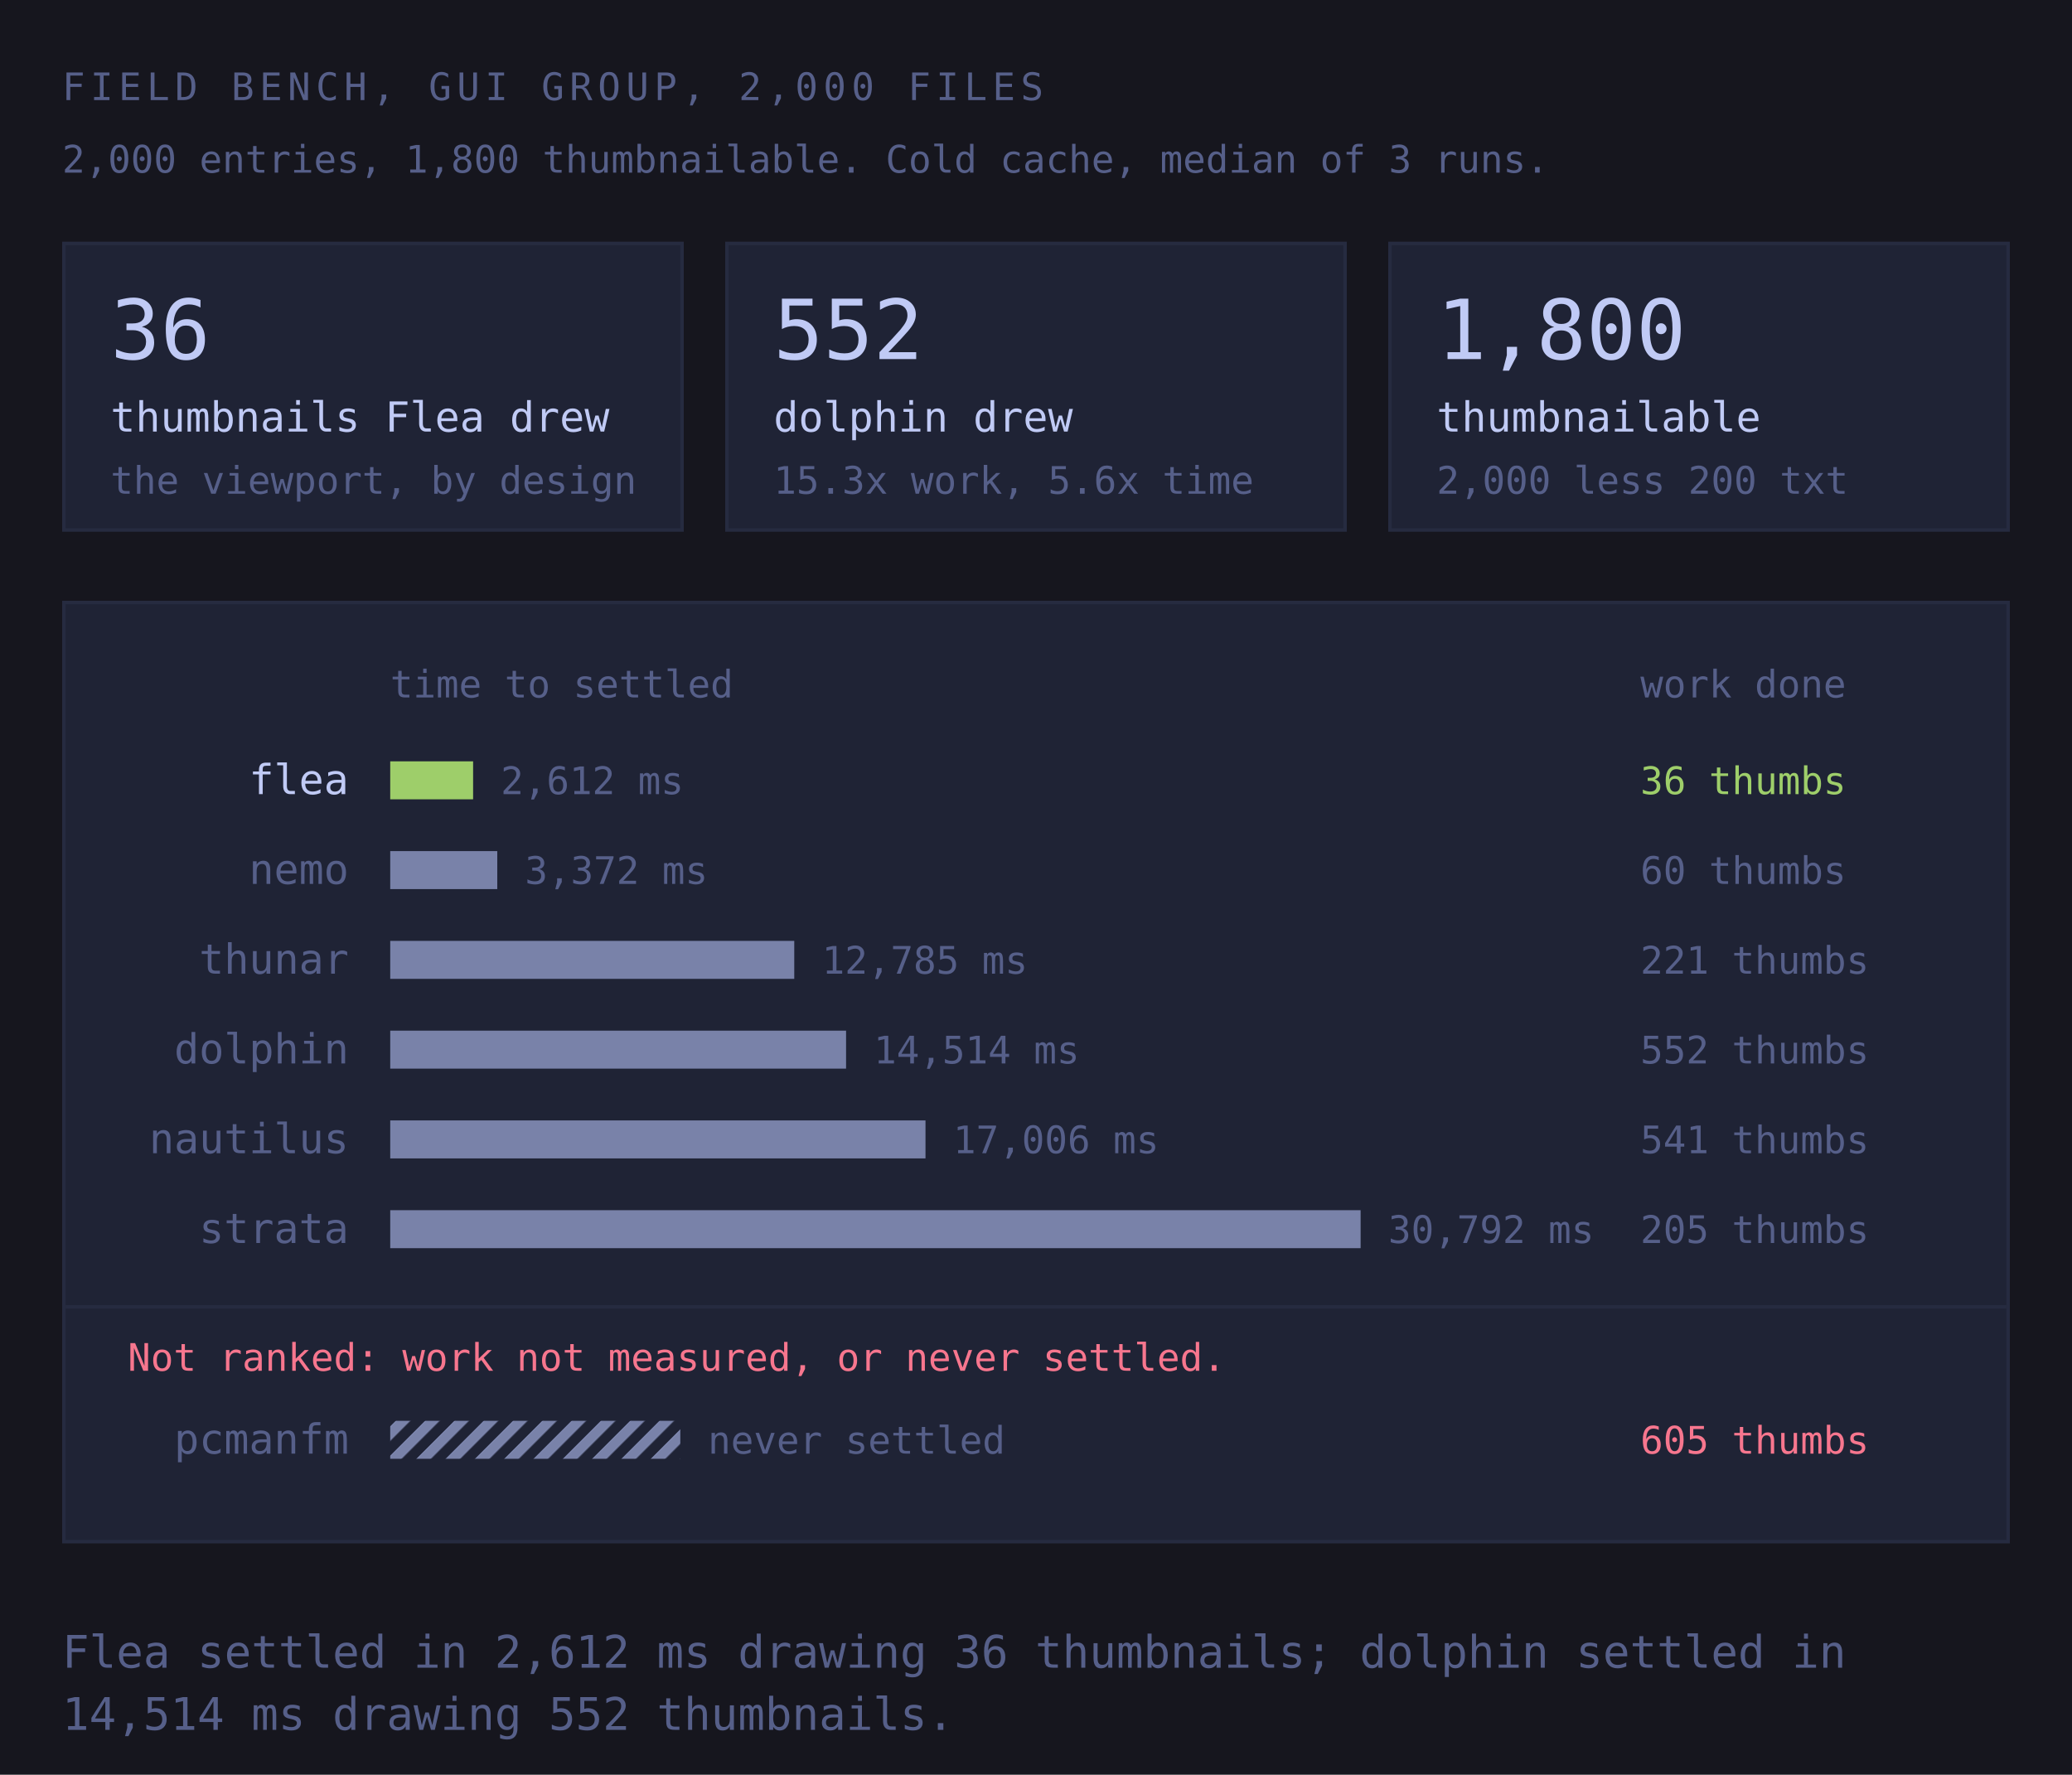
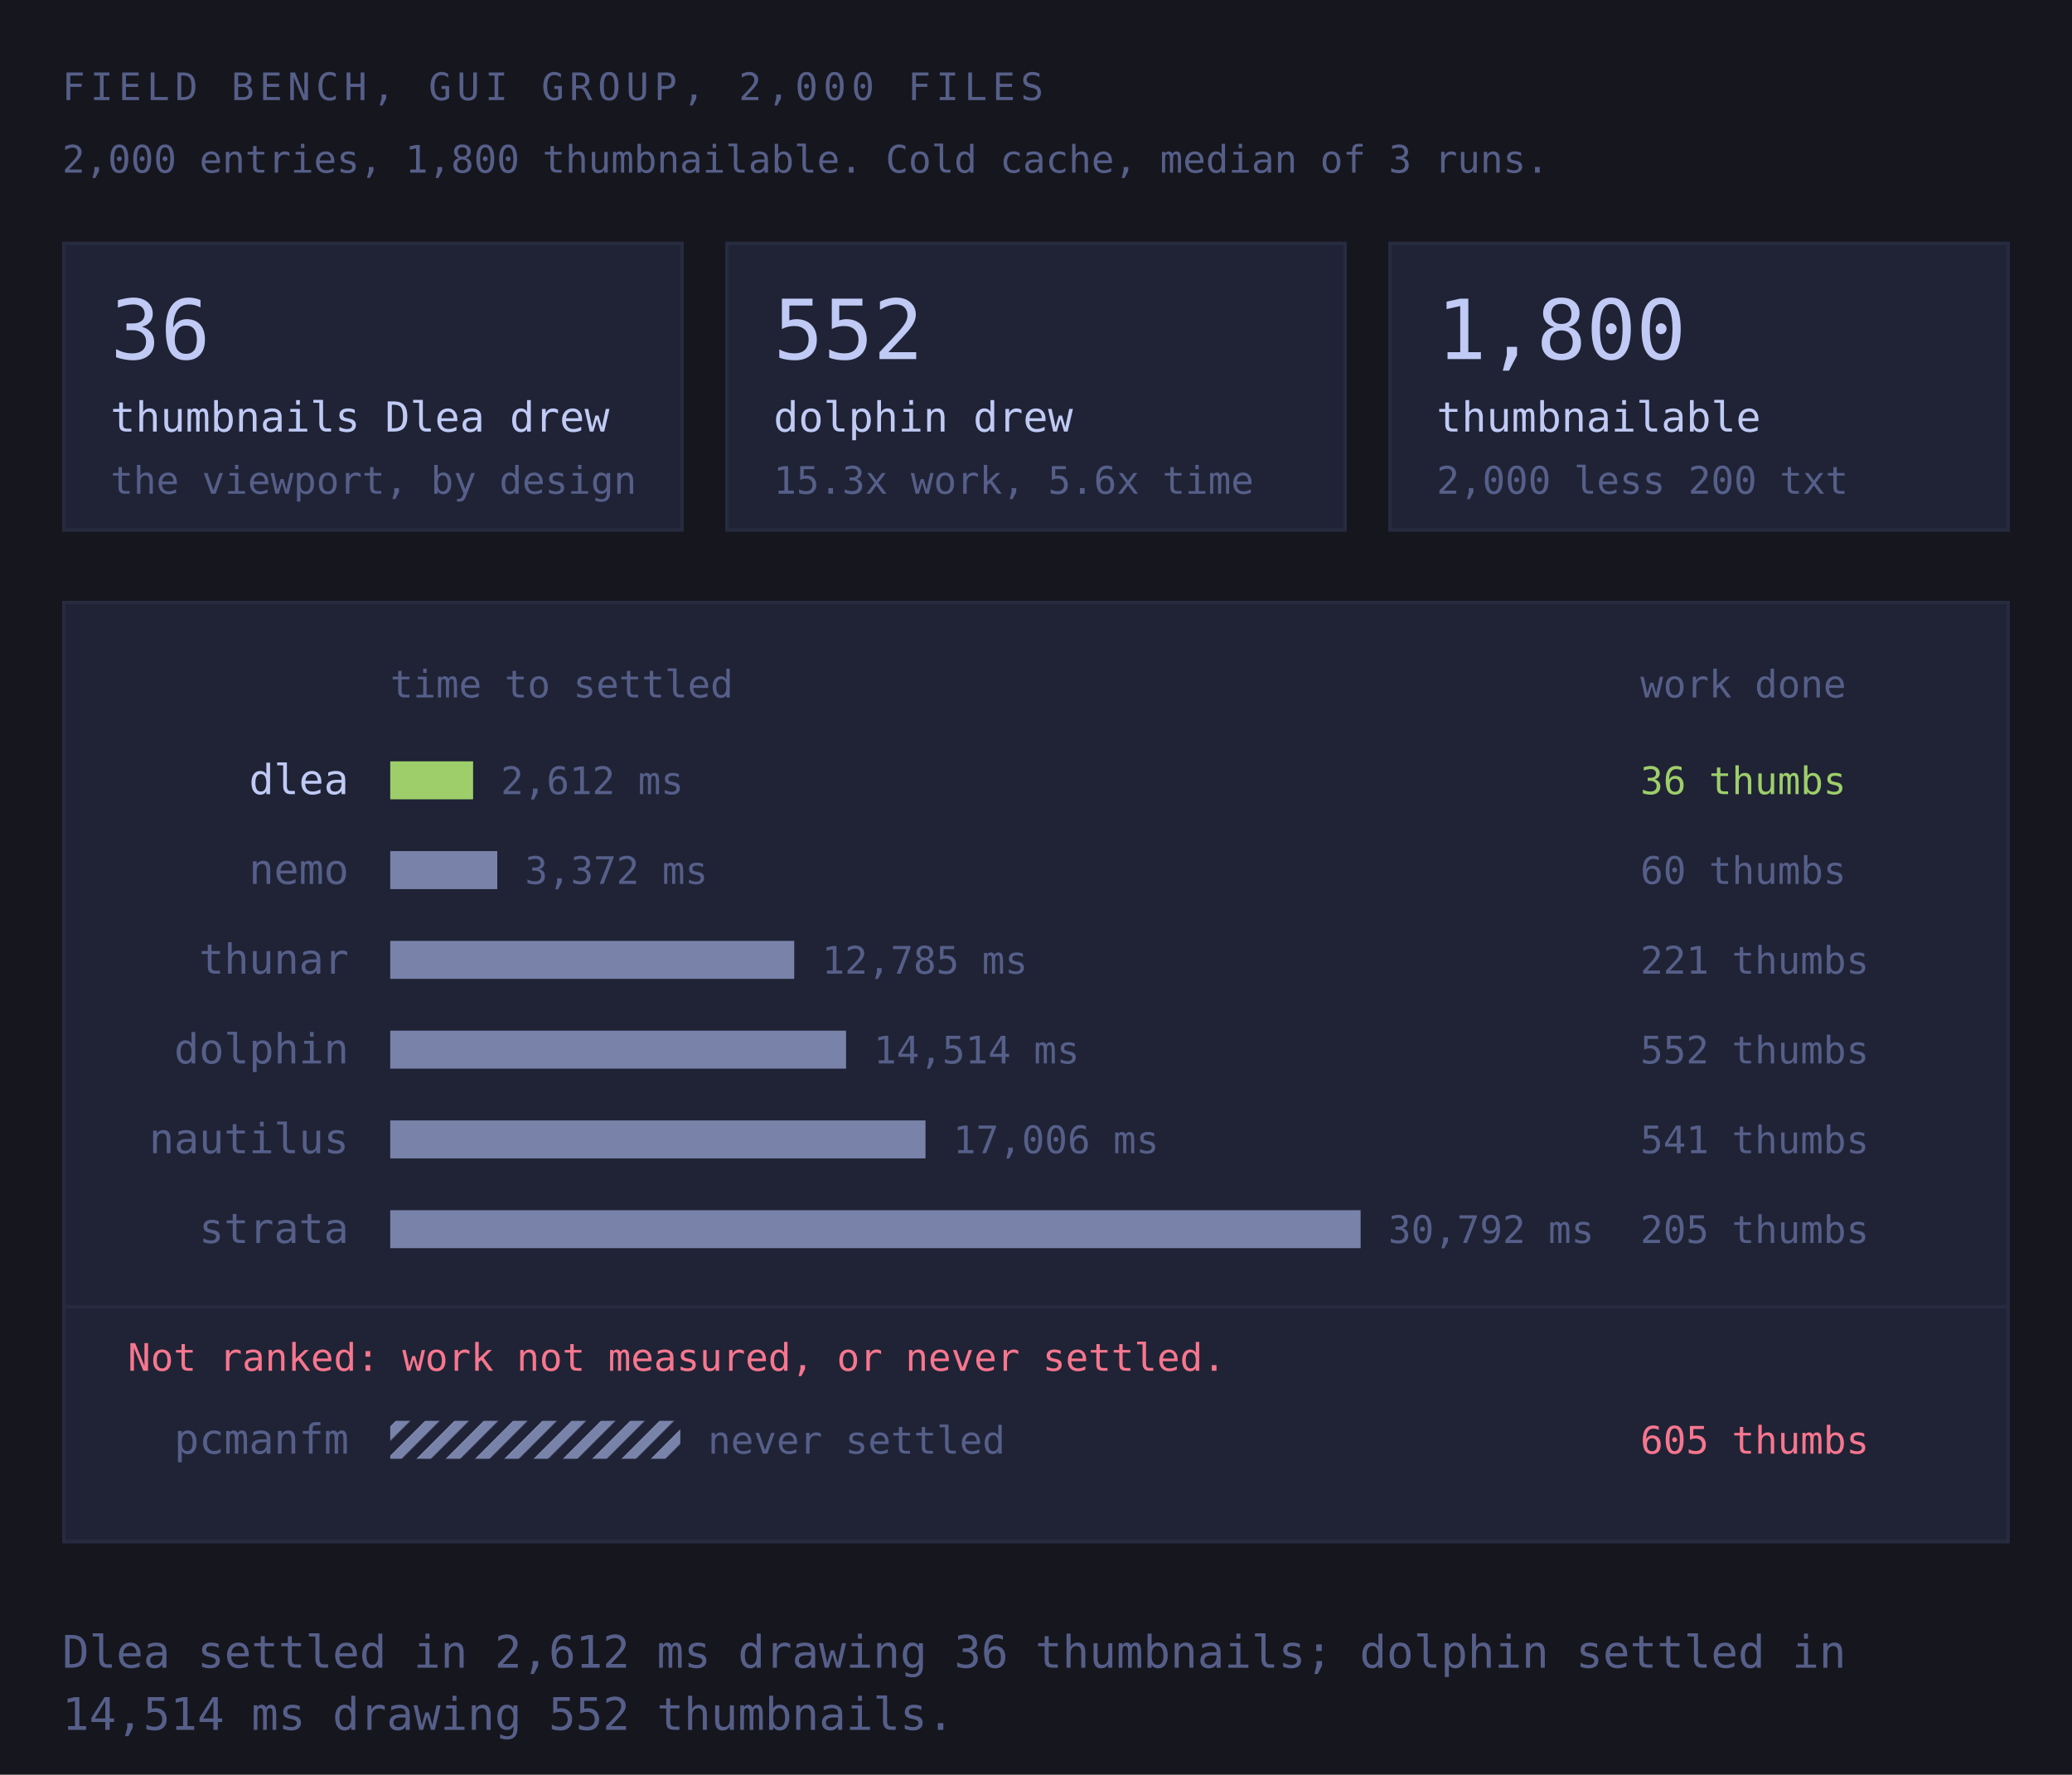
<svg xmlns="http://www.w3.org/2000/svg" width="600" height="514" viewBox="0 0 600 514" font-family="JetBrains Mono,JetBrainsMono Nerd Font,ui-monospace,SFMono-Regular,Menlo,Consolas,monospace">
  <defs>
    <pattern id="hatch" width="6" height="6" patternUnits="userSpaceOnUse" patternTransform="rotate(45)">
      <rect width="3" height="6" fill="#7982a9" />
    </pattern>
  </defs>
  <rect width="600" height="514" fill="#16161e" />
  <text x="18" y="29" font-size="11" fill="#565f89" font-weight="500" letter-spacing="1.54" font-variant-numeric="tabular-nums">FIELD BENCH, GUI GROUP, 2,000 FILES</text>
  <text x="18" y="50" font-size="11" fill="#565f89" font-variant-numeric="tabular-nums">2,000 entries, 1,800 thumbnailable. Cold cache, median of 3 runs.</text>
  <rect x="18.5" y="70.5" width="179.0" height="83" fill="#1f2335" stroke="#262b40" stroke-width="1" />
  <text x="32.0" y="104" font-size="24" fill="#c0caf5" font-variant-numeric="tabular-nums">36</text>
-   <text x="32.0" y="125" font-size="12" fill="#c0caf5" font-variant-numeric="tabular-nums">thumbnails Flea drew</text>
+   <text x="32.0" y="125" font-size="12" fill="#c0caf5" font-variant-numeric="tabular-nums">thumbnails Dlea drew</text>
  <text x="32.0" y="143" font-size="11" fill="#565f89" font-variant-numeric="tabular-nums">the viewport, by design</text>
  <rect x="210.5" y="70.5" width="179.0" height="83" fill="#1f2335" stroke="#262b40" stroke-width="1" />
  <text x="224.0" y="104" font-size="24" fill="#c0caf5" font-variant-numeric="tabular-nums">552</text>
  <text x="224.0" y="125" font-size="12" fill="#c0caf5" font-variant-numeric="tabular-nums">dolphin drew</text>
  <text x="224.0" y="143" font-size="11" fill="#565f89" font-variant-numeric="tabular-nums">15.3x work, 5.6x time</text>
  <rect x="402.5" y="70.5" width="179.0" height="83" fill="#1f2335" stroke="#262b40" stroke-width="1" />
  <text x="416.0" y="104" font-size="24" fill="#c0caf5" font-variant-numeric="tabular-nums">1,800</text>
  <text x="416.0" y="125" font-size="12" fill="#c0caf5" font-variant-numeric="tabular-nums">thumbnailable</text>
  <text x="416.0" y="143" font-size="11" fill="#565f89" font-variant-numeric="tabular-nums">2,000 less 200 txt</text>
  <rect x="18.5" y="174.5" width="563" height="272" fill="#1f2335" stroke="#262b40" stroke-width="1" />
  <text x="113" y="202" font-size="11" fill="#565f89" font-variant-numeric="tabular-nums">time to settled</text>
  <text x="475" y="202" font-size="11" fill="#565f89" font-variant-numeric="tabular-nums">work done</text>
-   <text x="101" y="230" font-size="12" fill="#c0caf5" text-anchor="end" font-variant-numeric="tabular-nums">flea</text>
+   <text x="101" y="230" font-size="12" fill="#c0caf5" text-anchor="end" font-variant-numeric="tabular-nums">dlea</text>
  <rect x="113" y="220.5" width="24" height="11" fill="#9ece6a" />
  <text x="145" y="230" font-size="11" fill="#565f89" font-variant-numeric="tabular-nums">2,612 ms</text>
  <text x="475" y="230" font-size="11" fill="#9ece6a" font-variant-numeric="tabular-nums">36 thumbs</text>
  <text x="101" y="256" font-size="12" fill="#565f89" text-anchor="end" font-variant-numeric="tabular-nums">nemo</text>
  <rect x="113" y="246.5" width="31" height="11" fill="#7982a9" />
  <text x="152" y="256" font-size="11" fill="#565f89" font-variant-numeric="tabular-nums">3,372 ms</text>
  <text x="475" y="256" font-size="11" fill="#565f89" font-variant-numeric="tabular-nums">60 thumbs</text>
  <text x="101" y="282" font-size="12" fill="#565f89" text-anchor="end" font-variant-numeric="tabular-nums">thunar</text>
  <rect x="113" y="272.5" width="117" height="11" fill="#7982a9" />
  <text x="238" y="282" font-size="11" fill="#565f89" font-variant-numeric="tabular-nums">12,785 ms</text>
  <text x="475" y="282" font-size="11" fill="#565f89" font-variant-numeric="tabular-nums">221 thumbs</text>
  <text x="101" y="308" font-size="12" fill="#565f89" text-anchor="end" font-variant-numeric="tabular-nums">dolphin</text>
  <rect x="113" y="298.5" width="132" height="11" fill="#7982a9" />
  <text x="253" y="308" font-size="11" fill="#565f89" font-variant-numeric="tabular-nums">14,514 ms</text>
  <text x="475" y="308" font-size="11" fill="#565f89" font-variant-numeric="tabular-nums">552 thumbs</text>
  <text x="101" y="334" font-size="12" fill="#565f89" text-anchor="end" font-variant-numeric="tabular-nums">nautilus</text>
  <rect x="113" y="324.5" width="155" height="11" fill="#7982a9" />
  <text x="276" y="334" font-size="11" fill="#565f89" font-variant-numeric="tabular-nums">17,006 ms</text>
  <text x="475" y="334" font-size="11" fill="#565f89" font-variant-numeric="tabular-nums">541 thumbs</text>
  <text x="101" y="360" font-size="12" fill="#565f89" text-anchor="end" font-variant-numeric="tabular-nums">strata</text>
  <rect x="113" y="350.5" width="281" height="11" fill="#7982a9" />
  <text x="402" y="360" font-size="11" fill="#565f89" font-variant-numeric="tabular-nums">30,792 ms</text>
  <text x="475" y="360" font-size="11" fill="#565f89" font-variant-numeric="tabular-nums">205 thumbs</text>
  <rect x="19" y="378" width="562" height="1" fill="#262b40" />
  <text x="37" y="397" font-size="11" fill="#f7768e" font-variant-numeric="tabular-nums">Not ranked: work not measured, or never settled.</text>
  <text x="101" y="421" font-size="12" fill="#565f89" text-anchor="end" font-variant-numeric="tabular-nums">pcmanfm</text>
  <rect x="113" y="411.5" width="84" height="11" fill="url(#hatch)" />
  <text x="205" y="421" font-size="11" fill="#565f89" font-variant-numeric="tabular-nums">never settled</text>
  <text x="475" y="421" font-size="11" fill="#f7768e" font-variant-numeric="tabular-nums">605 thumbs</text>
-   <text x="18" y="483" font-size="13" fill="#565f89" font-variant-numeric="tabular-nums">Flea settled in 2,612 ms drawing 36 thumbnails; dolphin settled in</text>
+   <text x="18" y="483" font-size="13" fill="#565f89" font-variant-numeric="tabular-nums">Dlea settled in 2,612 ms drawing 36 thumbnails; dolphin settled in</text>
  <text x="18" y="501" font-size="13" fill="#565f89" font-variant-numeric="tabular-nums">14,514 ms drawing 552 thumbnails.</text>
</svg>
